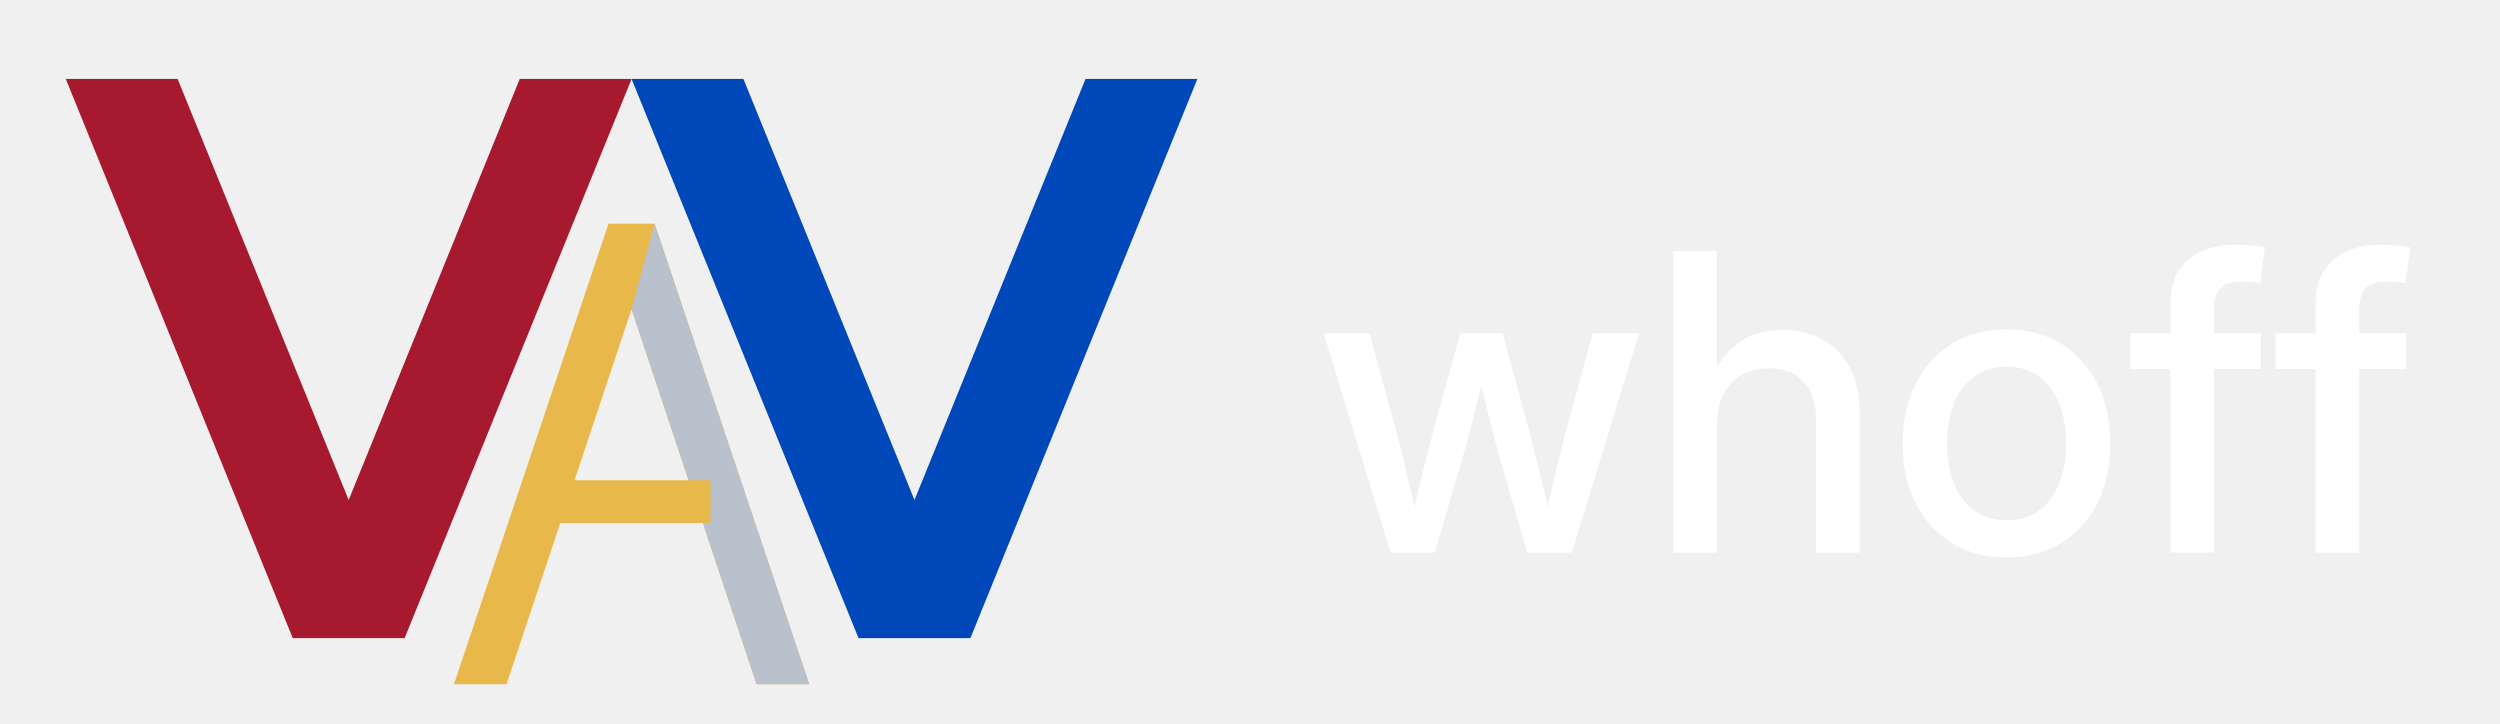
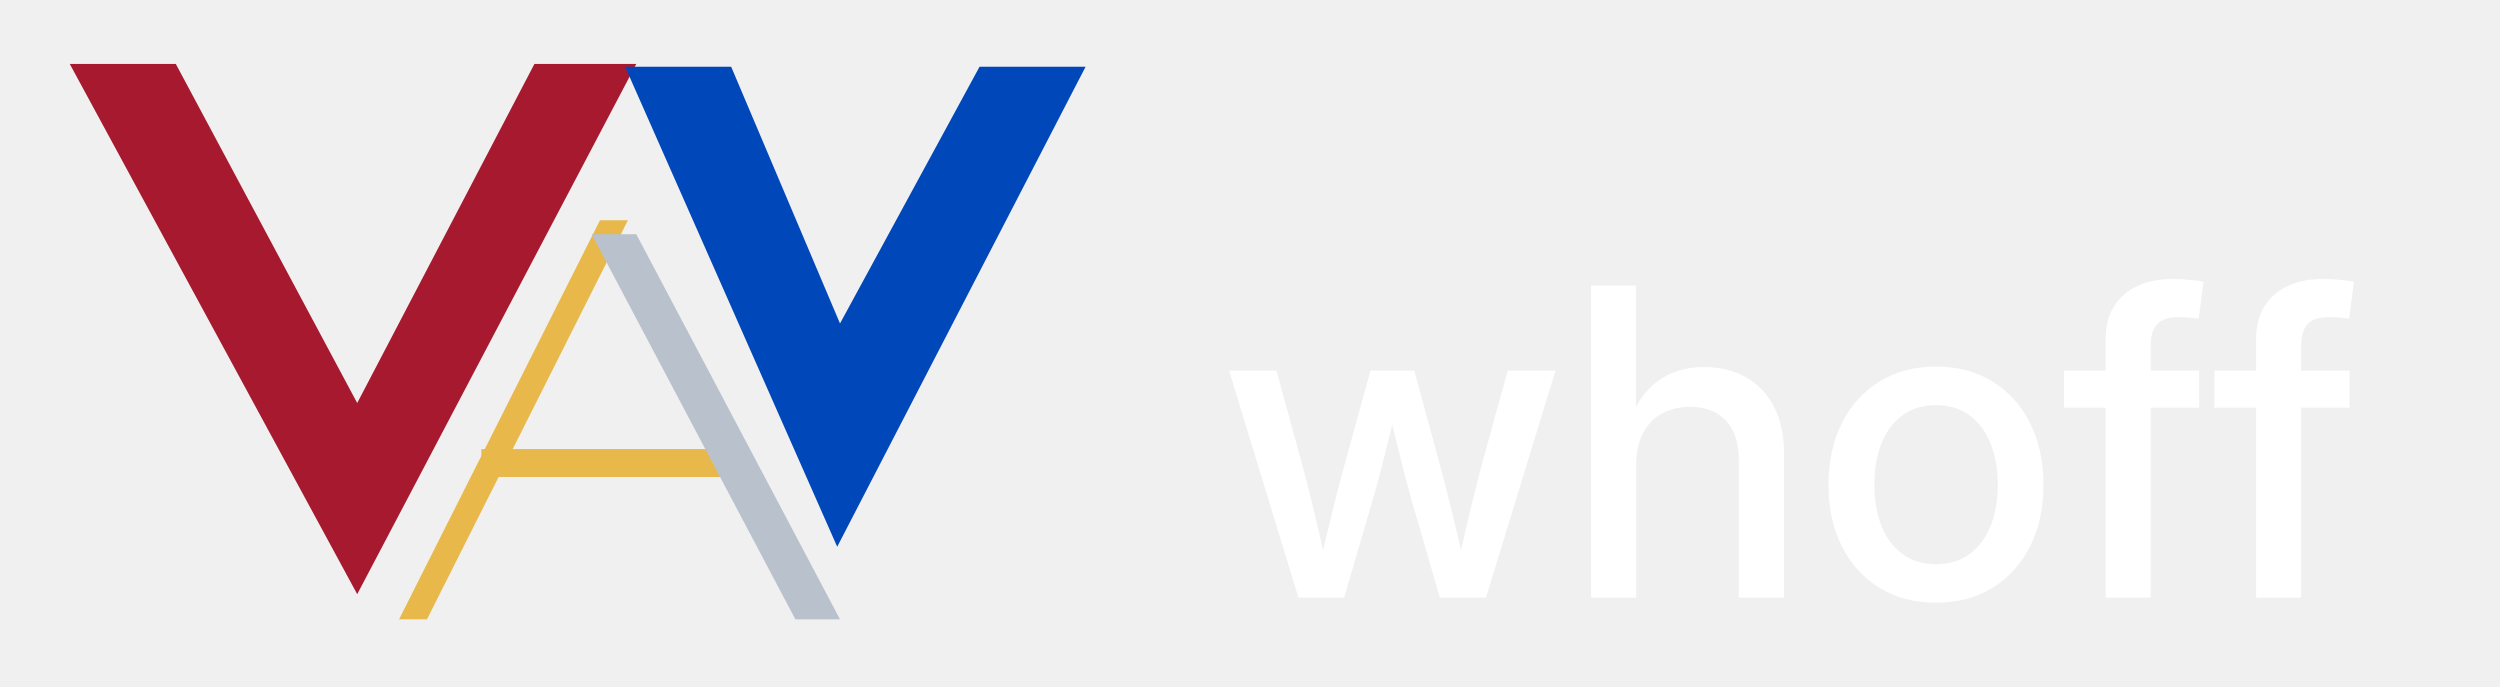
- <svg xmlns="http://www.w3.org/2000/svg" viewBox="0 0 760 220" width="760" height="220">
-   <g transform="translate(20 24) scale(1.0)">
-     <path d="M0 0 L34 0 L86 128 L138 0 L172 0 L103 170 L69 170 Z" fill="#A6192E" />
-     <path d="M172 0 L206 0 L258 128 L310 0 L344 0 L275 170 L241 170 Z" fill="#0047BA" />
-     <path d="M118 184 L165 44 L179 44 L226 184 L210 184 L172 70 L134 184 Z" fill="#E8B84A" />
-     <path d="M172 70 L179 44 L226 184 L210 184 Z" fill="#B9C2CC" />
-     <path d="M148 122 L196 122 L196 135 L148 135 Z" fill="#E8B84A" />
+ <svg xmlns="http://www.w3.org/2000/svg" viewBox="0 0 860 236" width="860" height="236">
+   <g transform="translate(24 22) scale(0.48)">
+     <g id="wa-mark">
+       <path d="M0 0 L76 0 L206 243 L333 0 L406 0 L206 380 Z" fill="#A6192E" />
+       <path d="M398 2 L474 2 L552 186 L652 2 L728 2 L550 346 Z" fill="#0047BA" />
+       <path d="M380 112 L400 112 L256 398 L236 398 Z" fill="#E8B84A" />
+       <path d="M295 276 L470 276 L470 296 L295 296 Z" fill="#E8B84A" />
+       <path d="M374 122 L406 122 L552 398 L520 398 Z" fill="#B9C2CC" />
+     </g>
  </g>
-   <g transform="translate(400 42) scale(1.75)" fill="#FFFFFF">
+   <g transform="translate(420 58) scale(2.05)" fill="#FFFFFF">
    <path d="M13.008 72.0 1.371 33.891H9.316L13.605 49.57Q14.625 53.332 15.645 57.586Q16.664 61.84 17.684 66.48H16.594Q17.613 61.91 18.668 57.656Q19.723 53.402 20.777 49.57L25.102 33.891H32.449L36.703 49.57Q37.723 53.367 38.777 57.621Q39.832 61.875 40.816 66.48H39.727Q40.746 61.91 41.766 57.656Q42.785 53.402 43.805 49.57L48.129 33.891H56.145L44.473 72.0H36.738L31.957 55.512Q31.254 53.016 30.586 50.396Q29.918 47.777 29.268 45.088Q28.617 42.398 27.914 39.762H29.566Q28.898 42.363 28.23 45.07Q27.562 47.777 26.895 50.414Q26.227 53.051 25.488 55.512L20.672 72.0Z" />
    <path d="M69.68 49.781V72.0H62.121V19.617H69.645V43.312H68.168Q69.926 38.18 73.195 35.736Q76.465 33.293 81.07 33.293Q84.973 33.293 88.014 34.963Q91.055 36.633 92.777 39.902Q94.5 43.172 94.5 48.059V72.0H86.906V48.973Q86.906 44.613 84.744 42.293Q82.582 39.973 78.715 39.973Q76.148 39.973 74.109 41.045Q72.07 42.117 70.875 44.297Q69.68 46.477 69.68 49.781Z" />
    <path d="M119.988 72.844Q114.574 72.844 110.514 70.348Q106.453 67.852 104.203 63.404Q101.953 58.957 101.953 53.086Q101.953 47.18 104.203 42.697Q106.453 38.215 110.514 35.719Q114.574 33.223 119.988 33.223Q125.402 33.223 129.463 35.719Q133.523 38.215 135.773 42.697Q138.023 47.18 138.023 53.086Q138.023 58.957 135.773 63.404Q133.523 67.852 129.463 70.348Q125.402 72.844 119.988 72.844ZM119.988 66.375Q123.363 66.375 125.666 64.652Q127.969 62.93 129.164 59.924Q130.359 56.918 130.359 53.086Q130.359 49.184 129.164 46.178Q127.969 43.172 125.666 41.432Q123.363 39.691 119.988 39.691Q116.648 39.691 114.328 41.414Q112.008 43.137 110.83 46.16Q109.652 49.184 109.652 53.086Q109.652 56.918 110.83 59.924Q112.008 62.93 114.328 64.652Q116.648 66.375 119.988 66.375Z" />
    <path d="M164.145 33.891V40.113H141.469V33.891ZM148.465 72.0V28.582Q148.465 25.312 149.889 23.08Q151.312 20.848 153.809 19.688Q156.305 18.527 159.539 18.527Q161.367 18.527 162.826 18.686Q164.285 18.844 164.883 18.984L164.074 25.172Q163.617 25.102 162.633 25.014Q161.648 24.926 160.699 24.926Q158.203 24.926 157.113 26.086Q156.023 27.246 156.023 29.707V72.0Z" />
    <path d="M189.387 33.891V40.113H166.711V33.891ZM173.707 72.0V28.582Q173.707 25.312 175.131 23.08Q176.555 20.848 179.051 19.688Q181.547 18.527 184.781 18.527Q186.609 18.527 188.068 18.686Q189.527 18.844 190.125 18.984L189.316 25.172Q188.859 25.102 187.875 25.014Q186.891 24.926 185.941 24.926Q183.445 24.926 182.355 26.086Q181.266 27.246 181.266 29.707V72.0Z" />
  </g>
</svg>
